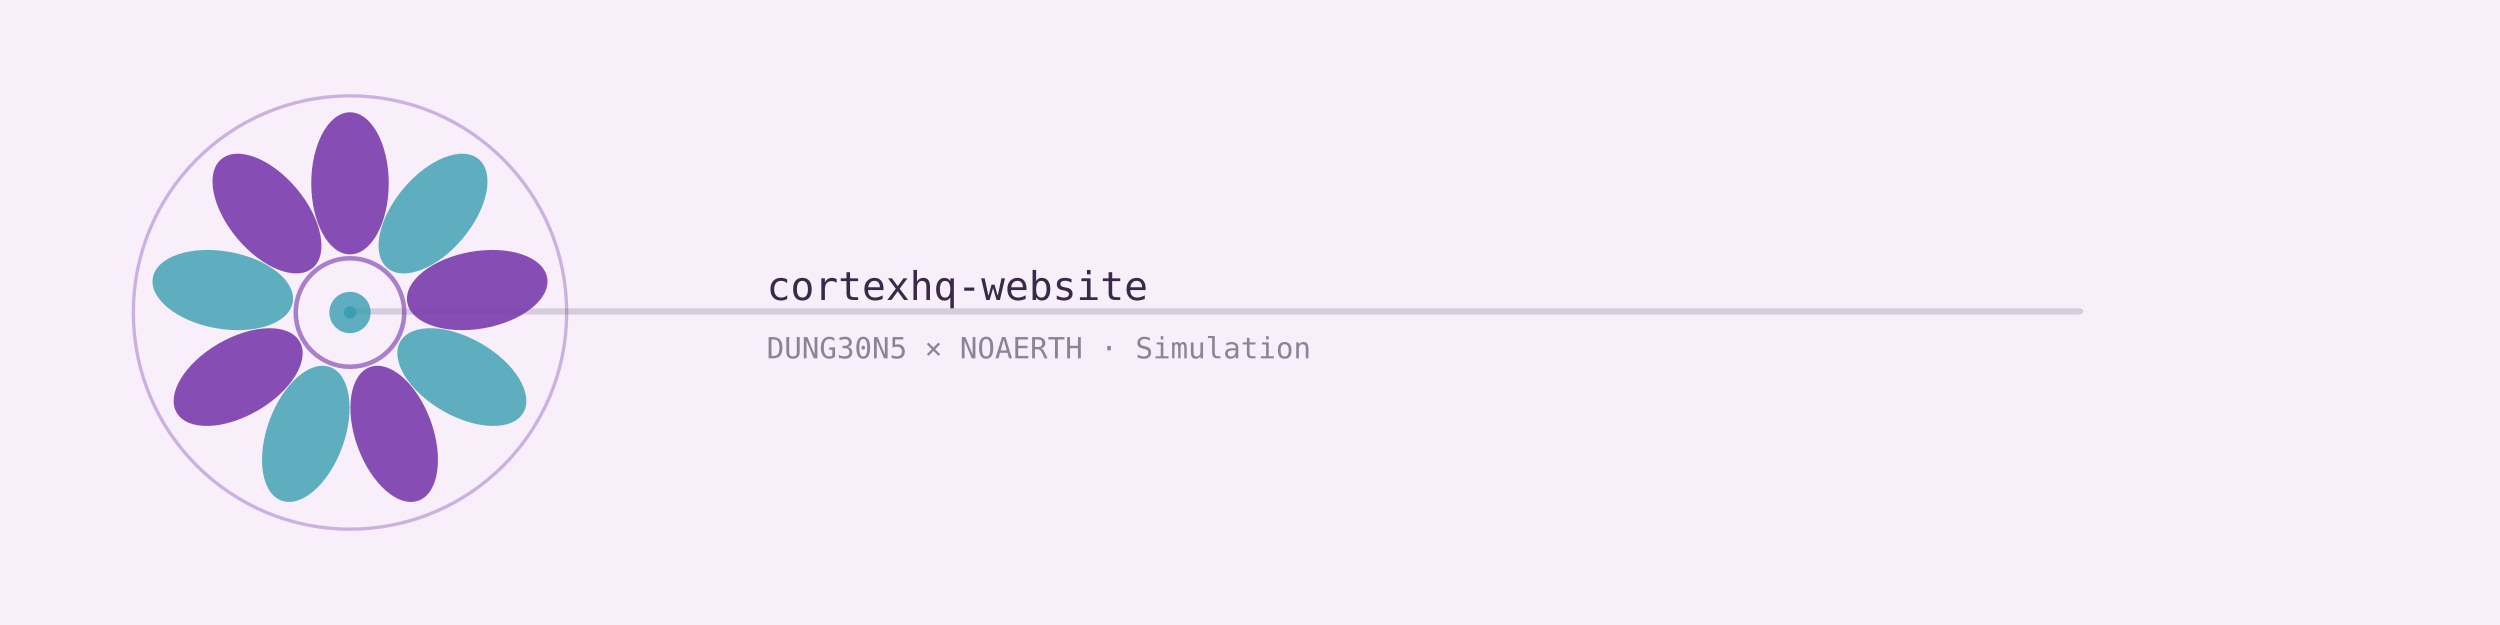
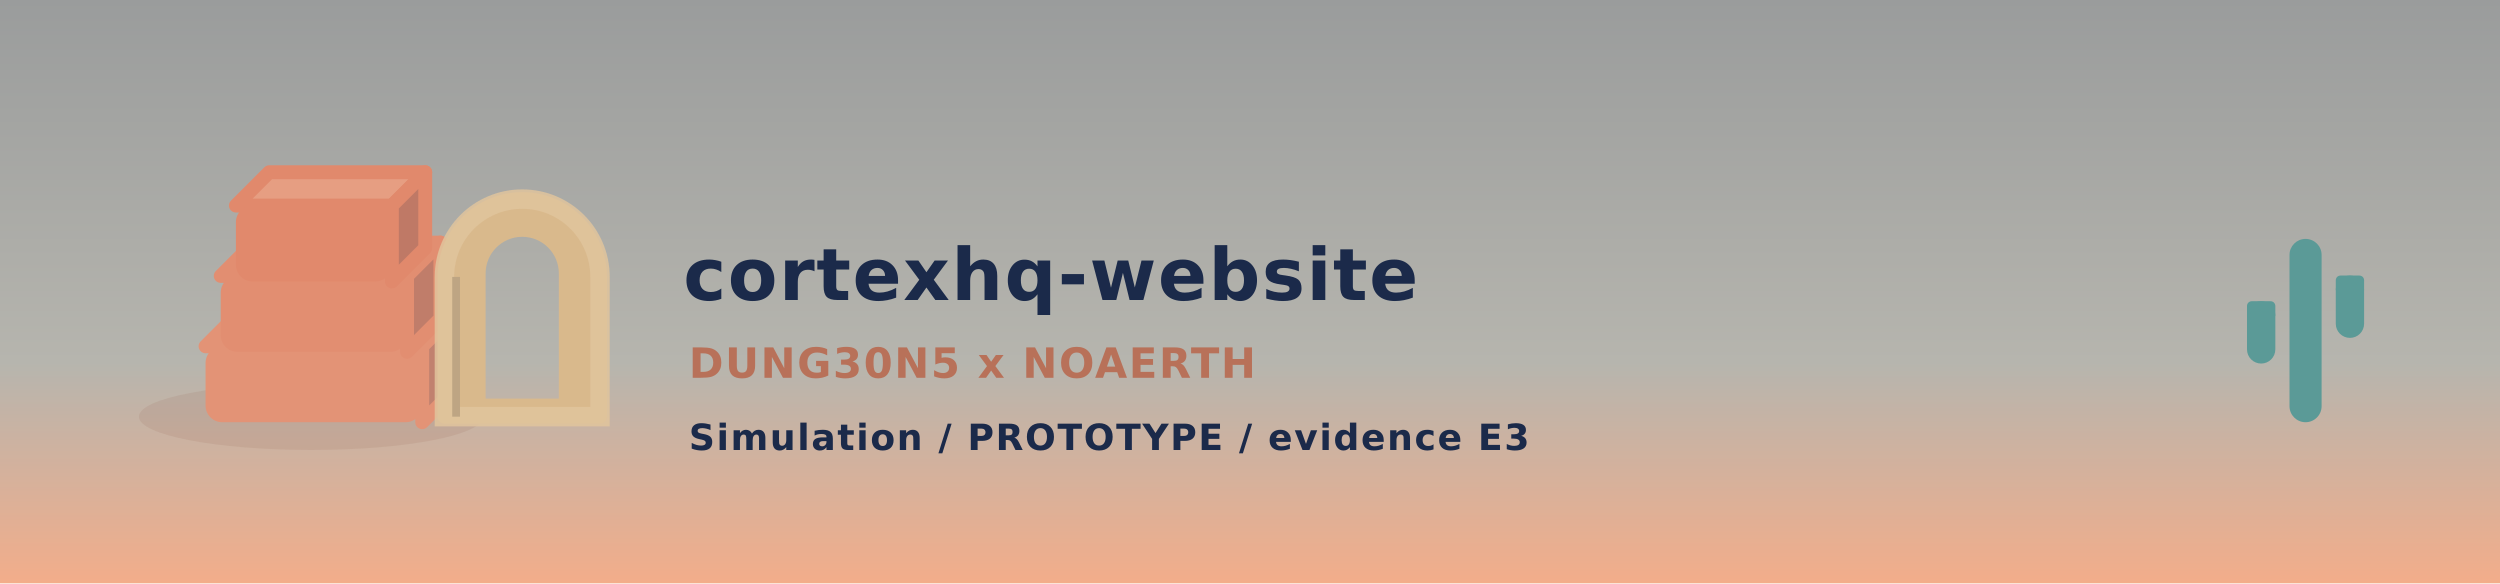
- <svg xmlns="http://www.w3.org/2000/svg" viewBox="0 0 1200 300" width="1200" height="300" role="img" aria-label="cortexhq-website identity object">
-   <rect width="1200" height="300" fill="#f8effb" />
-   <defs>
-     <linearGradient id="gft" x1="0" y1="0" x2="1" y2="1">
-       <stop offset="0%" stop-color="#7a3dac" />
-       <stop offset="100%" stop-color="#389eb2" />
-     </linearGradient>
-   </defs>
-   <rect x="168.00" y="148.00" width="832.00" height="3.00" rx="2.00" fill="rgba(37,22,52,0.160)" opacity="1.00" />
+ <svg xmlns="http://www.w3.org/2000/svg" width="900" height="210" viewBox="0 0 900 210" role="img" aria-label="cortexhq-website - identity object">
+   <linearGradient id="skyf" x1="0" y1="0" x2="0" y2="1">
+     <stop offset="0" stop-color="#9a9c9c" />
+     <stop offset="0.62" stop-color="#b6b5ae" />
+     <stop offset="1" stop-color="#f3ad8a" />
+   </linearGradient>
+   <rect width="900" height="210" fill="url(#skyf)" />
+   <rect x="0" y="352" width="900" height="-142" fill="#e9cda3" />
+   <rect x="0" y="352" width="900" height="3" fill="#ebd1a9" />
+   <ellipse cx="112" cy="150" rx="62" ry="12" fill="rgba(138,90,68,0.11)" />
  <g>
-     <ellipse cx="168.00" cy="88.00" rx="18.60" ry="34.10" fill="rgba(122,61,172,0.900)" opacity="1.00" transform="rotate(0.0 168.00 88.00)" />
-     <ellipse cx="207.85" cy="102.51" rx="18.60" ry="34.10" fill="rgba(56,158,178,0.800)" opacity="1.00" transform="rotate(40.0 207.85 102.51)" />
-     <ellipse cx="229.06" cy="139.23" rx="18.60" ry="34.10" fill="rgba(122,61,172,0.900)" opacity="1.00" transform="rotate(80.0 229.06 139.23)" />
-     <ellipse cx="221.69" cy="181.00" rx="18.60" ry="34.10" fill="rgba(56,158,178,0.800)" opacity="1.00" transform="rotate(120.0 221.69 181.00)" />
-     <ellipse cx="189.21" cy="208.26" rx="18.60" ry="34.10" fill="rgba(122,61,172,0.900)" opacity="1.00" transform="rotate(160.0 189.21 208.26)" />
-     <ellipse cx="146.79" cy="208.26" rx="18.60" ry="34.10" fill="rgba(56,158,178,0.800)" opacity="1.00" transform="rotate(200.0 146.79 208.26)" />
-     <ellipse cx="114.31" cy="181.00" rx="18.60" ry="34.10" fill="rgba(122,61,172,0.900)" opacity="1.00" transform="rotate(240.0 114.31 181.00)" />
-     <ellipse cx="106.94" cy="139.23" rx="18.60" ry="34.10" fill="rgba(56,158,178,0.800)" opacity="1.00" transform="rotate(280.0 106.94 139.23)" />
-     <ellipse cx="128.15" cy="102.51" rx="18.60" ry="34.10" fill="rgba(122,61,172,0.900)" opacity="1.00" transform="rotate(320.0 128.15 102.51)" />
-     <circle cx="168.00" cy="150.00" r="26.04" fill="none" stroke="rgba(122,61,172,0.900)" stroke-width="2.17" opacity="0.70" />
-     <circle cx="168.00" cy="150.00" r="9.92" fill="rgba(56,158,178,0.800)" opacity="1.00" />
-     <animate attributeName="opacity" values="0.25;1.0;0.25" dur="19.5s" begin="0s" repeatCount="indefinite" />
+     <path d="M74,124.67 L152,124.67 L164,112.67 L86,112.67 Z" fill="#e7a589" stroke="#e39376" stroke-width="5" stroke-linejoin="round" />
+     <path d="M152,124.67 L164,112.67 L164,140 L152,152 Z" fill="#c1816f" stroke="#e39376" stroke-width="5" stroke-linejoin="round" />
+     <rect x="74" y="124.67" width="78" height="27.33" rx="6" fill="#e39376" />
+     <path d="M79.46,99.33 L146.54,99.33 L158.54,87.33 L91.46,87.33 Z" fill="#e6a285" stroke="#e28e71" stroke-width="5" stroke-linejoin="round" />
+     <path d="M146.54,99.33 L158.54,87.33 L158.54,114.67 L146.54,126.67 Z" fill="#c07d6a" stroke="#e28e71" stroke-width="5" stroke-linejoin="round" />
+     <rect x="79.46" y="99.33" width="67.08" height="27.33" rx="6" fill="#e28e71" />
+     <path d="M84.92,74 L141.08,74 L153.08,62 L96.92,62 Z" fill="#e69e82" stroke="#e1896c" stroke-width="5" stroke-linejoin="round" />
+     <path d="M141.08,74 L153.08,62 L153.08,89.33 L141.08,101.33 Z" fill="#bf7966" stroke="#e1896c" stroke-width="5" stroke-linejoin="round" />
+     <rect x="84.92" y="74" width="56.16" height="27.33" rx="6" fill="#e1896c" />
+     <animate attributeName="opacity" values="0.72;1;0.72" dur="6s" begin="0s" repeatCount="indefinite" />
  </g>
-   <g>
-     <ellipse cx="168.00" cy="88.00" rx="18.60" ry="34.10" fill="none" opacity="1.00" transform="rotate(0.0 168.00 88.00)" />
-     <ellipse cx="207.85" cy="102.51" rx="18.60" ry="34.10" fill="none" opacity="1.00" transform="rotate(40.0 207.85 102.51)" />
-     <ellipse cx="229.06" cy="139.23" rx="18.60" ry="34.10" fill="none" opacity="1.00" transform="rotate(80.0 229.06 139.23)" />
-     <ellipse cx="221.69" cy="181.00" rx="18.60" ry="34.10" fill="none" opacity="1.00" transform="rotate(120.0 221.69 181.00)" />
-     <ellipse cx="189.21" cy="208.26" rx="18.60" ry="34.10" fill="none" opacity="1.00" transform="rotate(160.0 189.21 208.26)" />
-     <ellipse cx="146.79" cy="208.26" rx="18.60" ry="34.10" fill="none" opacity="1.00" transform="rotate(200.0 146.79 208.26)" />
-     <ellipse cx="114.31" cy="181.00" rx="18.60" ry="34.10" fill="none" opacity="1.00" transform="rotate(240.0 114.31 181.00)" />
-     <ellipse cx="106.94" cy="139.23" rx="18.60" ry="34.10" fill="none" opacity="1.00" transform="rotate(280.0 106.94 139.23)" />
-     <ellipse cx="128.15" cy="102.51" rx="18.60" ry="34.10" fill="none" opacity="1.00" transform="rotate(320.0 128.15 102.51)" />
-     <circle cx="168.00" cy="150.00" r="26.04" fill="none" stroke="none" stroke-width="2.17" opacity="0.70" />
-     <circle cx="168.00" cy="150.00" r="9.92" fill="none" opacity="1.00" />
-     <animateTransform attributeName="transform" type="rotate" values="0.0 0.00 0.00 360.0 0.00 0.00" dur="39.0s" begin="0s" repeatCount="indefinite" />
-   </g>
-   <g>
-     <circle cx="168.00" cy="150.00" r="104.00" fill="none" stroke="rgba(122,61,172,0.350)" stroke-width="1.60" opacity="1.00" />
-     <animate attributeName="opacity" values="0.25;1.0;0.25" dur="19.5s" begin="0s" repeatCount="indefinite" />
-   </g>
-   <circle cx="168" cy="150" r="3" fill="rgba(56,158,178,0.900)">
-     <animate attributeName="opacity" values="0.35;0.95;0.35" dur="19.5s" begin="0s" repeatCount="indefinite" />
-   </circle>
-   <text x="368" y="144" font-family="ui-monospace,Menlo,monospace" font-size="19" fill="rgba(37,22,52,0.900)">cortexhq-website</text>
-   <text x="368" y="172" font-family="ui-monospace,Menlo,monospace" font-size="14" fill="rgba(37,22,52,0.500)">DUNG30N5 × NOAERTH · Simulation</text>
+   <path d="M160,150 L160,99.68 A28,28 0 0 1 216,99.68 L216,150 Z M172.32,146 L172.32,98.43 A15.68,15.68 0 0 1 203.68,98.43 L203.68,146 Z" fill="#d9b98c" fill-rule="evenodd" stroke="#d9b98c" stroke-width="5" stroke-linejoin="round" />
+   <path d="M160,150 L160,99.68 A28,28 0 0 1 216,99.68 L216,150 Z" fill="none" stroke="#e0c49c" stroke-width="7" stroke-linecap="round" opacity="0.85" />
+   <rect x="162.8" y="99.68" width="2.8" height="50.32" fill="#bea583" />
+   <text x="246" y="108" font-family="Verdana,DejaVu Sans,sans-serif" font-size="26" font-weight="700" letter-spacing="0.6" fill="#1b2a4a" text-anchor="start">cortexhq-website</text>
+   <text x="248" y="136" font-family="Verdana,DejaVu Sans,sans-serif" font-size="15" font-weight="700" letter-spacing="0.6" fill="#b87159" text-anchor="start">DUNG30N5 x NOAERTH</text>
+   <text x="248" y="162" font-family="Verdana,DejaVu Sans,sans-serif" font-size="13" font-weight="700" letter-spacing="0.6" fill="#1b2a4a" text-anchor="start">Simulation  /  PROTOTYPE  /  evidence E3</text>
+   <rect x="824.22" y="86" width="11.56" height="66" rx="5.78" fill="#5b9a97" />
+   <rect x="808.92" y="108.44" width="10.2" height="22.44" rx="5.1" fill="#5b9a97" />
+   <rect x="808.92" y="108.44" width="10.2" height="6.6" rx="1.7" fill="#5b9a97" />
+   <rect x="840.88" y="99.2" width="10.2" height="22.44" rx="5.1" fill="#5b9a97" />
+   <rect x="840.88" y="99.2" width="10.2" height="6.6" rx="1.7" fill="#5b9a97" />
</svg>
